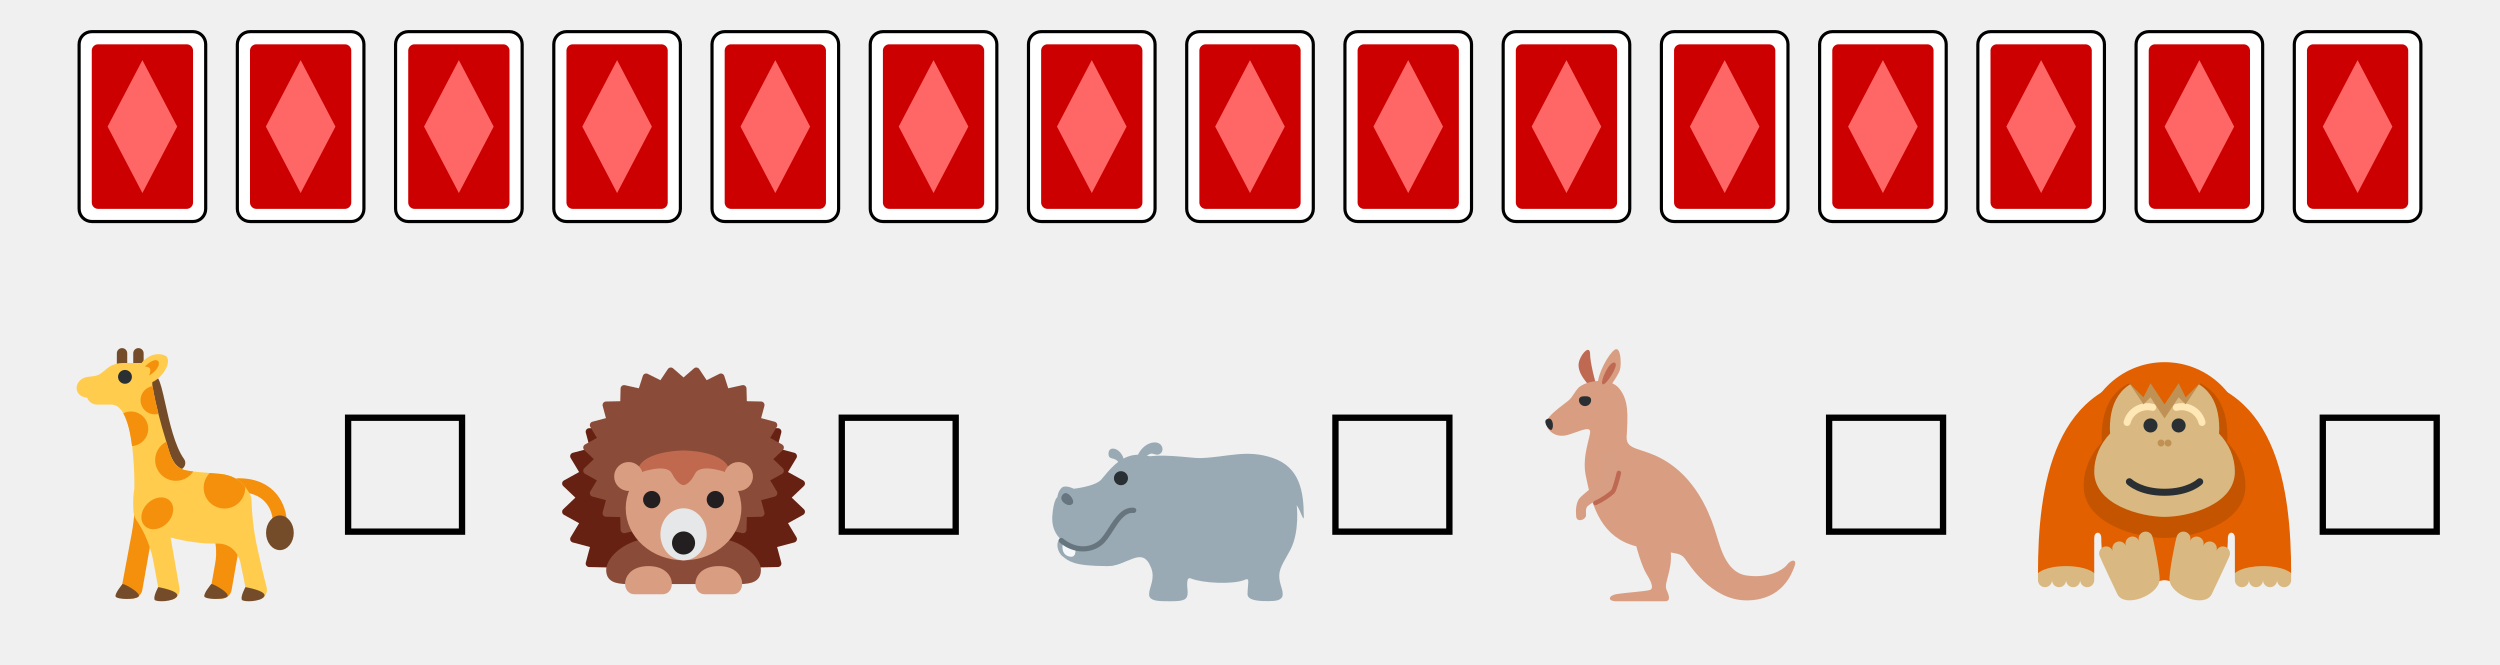
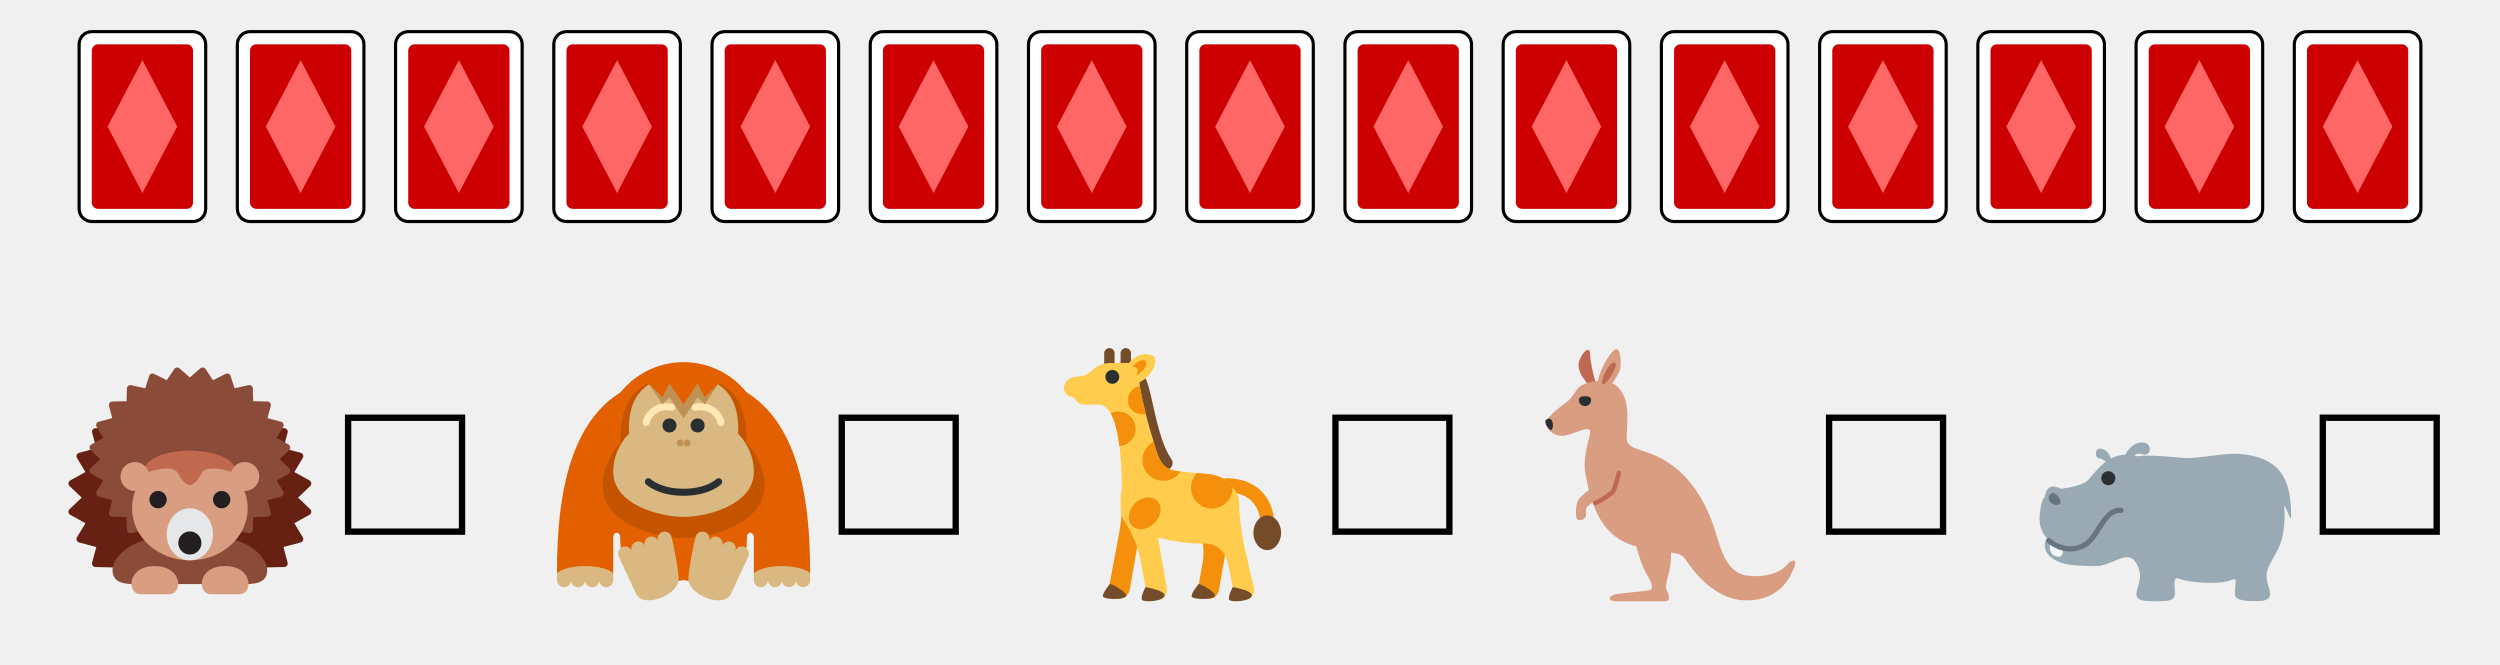
<svg xmlns="http://www.w3.org/2000/svg" width="790.0" height="210" viewBox="0 0 790.0 210">
  <defs>
</defs>
  <g>
    <g transform="translate(25.0, 10)">
      <rect x="0" y="0" width="40" height="60" rx="4" ry="4" fill="white" stroke="black" stroke-width="1" />
      <rect x="4" y="4" width="32" height="52" rx="2" ry="2" fill="#cc0000" stroke="none" />
      <path d="M20.0,9 L31,30.0 L20.0,51 L9,30.0 Z" fill="#ff6666" />
    </g>
    <g transform="translate(75.0, 10)">
      <rect x="0" y="0" width="40" height="60" rx="4" ry="4" fill="white" stroke="black" stroke-width="1" />
      <rect x="4" y="4" width="32" height="52" rx="2" ry="2" fill="#cc0000" stroke="none" />
      <path d="M20.0,9 L31,30.0 L20.0,51 L9,30.0 Z" fill="#ff6666" />
    </g>
    <g transform="translate(125.0, 10)">
      <rect x="0" y="0" width="40" height="60" rx="4" ry="4" fill="white" stroke="black" stroke-width="1" />
      <rect x="4" y="4" width="32" height="52" rx="2" ry="2" fill="#cc0000" stroke="none" />
      <path d="M20.0,9 L31,30.0 L20.0,51 L9,30.0 Z" fill="#ff6666" />
    </g>
    <g transform="translate(175.0, 10)">
      <rect x="0" y="0" width="40" height="60" rx="4" ry="4" fill="white" stroke="black" stroke-width="1" />
      <rect x="4" y="4" width="32" height="52" rx="2" ry="2" fill="#cc0000" stroke="none" />
      <path d="M20.0,9 L31,30.0 L20.0,51 L9,30.0 Z" fill="#ff6666" />
    </g>
    <g transform="translate(225.0, 10)">
      <rect x="0" y="0" width="40" height="60" rx="4" ry="4" fill="white" stroke="black" stroke-width="1" />
      <rect x="4" y="4" width="32" height="52" rx="2" ry="2" fill="#cc0000" stroke="none" />
      <path d="M20.0,9 L31,30.0 L20.0,51 L9,30.0 Z" fill="#ff6666" />
    </g>
    <g transform="translate(275.0, 10)">
      <rect x="0" y="0" width="40" height="60" rx="4" ry="4" fill="white" stroke="black" stroke-width="1" />
      <rect x="4" y="4" width="32" height="52" rx="2" ry="2" fill="#cc0000" stroke="none" />
      <path d="M20.0,9 L31,30.0 L20.0,51 L9,30.0 Z" fill="#ff6666" />
    </g>
    <g transform="translate(325.0, 10)">
      <rect x="0" y="0" width="40" height="60" rx="4" ry="4" fill="white" stroke="black" stroke-width="1" />
      <rect x="4" y="4" width="32" height="52" rx="2" ry="2" fill="#cc0000" stroke="none" />
      <path d="M20.0,9 L31,30.0 L20.0,51 L9,30.0 Z" fill="#ff6666" />
    </g>
    <g transform="translate(375.0, 10)">
      <rect x="0" y="0" width="40" height="60" rx="4" ry="4" fill="white" stroke="black" stroke-width="1" />
      <rect x="4" y="4" width="32" height="52" rx="2" ry="2" fill="#cc0000" stroke="none" />
      <path d="M20.0,9 L31,30.0 L20.0,51 L9,30.0 Z" fill="#ff6666" />
    </g>
    <g transform="translate(425.0, 10)">
      <rect x="0" y="0" width="40" height="60" rx="4" ry="4" fill="white" stroke="black" stroke-width="1" />
      <rect x="4" y="4" width="32" height="52" rx="2" ry="2" fill="#cc0000" stroke="none" />
      <path d="M20.0,9 L31,30.0 L20.0,51 L9,30.0 Z" fill="#ff6666" />
    </g>
    <g transform="translate(475.0, 10)">
      <rect x="0" y="0" width="40" height="60" rx="4" ry="4" fill="white" stroke="black" stroke-width="1" />
      <rect x="4" y="4" width="32" height="52" rx="2" ry="2" fill="#cc0000" stroke="none" />
      <path d="M20.0,9 L31,30.0 L20.0,51 L9,30.0 Z" fill="#ff6666" />
    </g>
    <g transform="translate(525.0, 10)">
      <rect x="0" y="0" width="40" height="60" rx="4" ry="4" fill="white" stroke="black" stroke-width="1" />
      <rect x="4" y="4" width="32" height="52" rx="2" ry="2" fill="#cc0000" stroke="none" />
      <path d="M20.0,9 L31,30.0 L20.0,51 L9,30.0 Z" fill="#ff6666" />
    </g>
    <g transform="translate(575.0, 10)">
      <rect x="0" y="0" width="40" height="60" rx="4" ry="4" fill="white" stroke="black" stroke-width="1" />
      <rect x="4" y="4" width="32" height="52" rx="2" ry="2" fill="#cc0000" stroke="none" />
      <path d="M20.0,9 L31,30.0 L20.0,51 L9,30.0 Z" fill="#ff6666" />
    </g>
    <g transform="translate(625.0, 10)">
      <rect x="0" y="0" width="40" height="60" rx="4" ry="4" fill="white" stroke="black" stroke-width="1" />
      <rect x="4" y="4" width="32" height="52" rx="2" ry="2" fill="#cc0000" stroke="none" />
      <path d="M20.0,9 L31,30.0 L20.0,51 L9,30.0 Z" fill="#ff6666" />
    </g>
    <g transform="translate(675.0, 10)">
      <rect x="0" y="0" width="40" height="60" rx="4" ry="4" fill="white" stroke="black" stroke-width="1" />
      <rect x="4" y="4" width="32" height="52" rx="2" ry="2" fill="#cc0000" stroke="none" />
      <path d="M20.0,9 L31,30.0 L20.0,51 L9,30.0 Z" fill="#ff6666" />
    </g>
    <g transform="translate(725.0, 10)">
      <rect x="0" y="0" width="40" height="60" rx="4" ry="4" fill="white" stroke="black" stroke-width="1" />
      <rect x="4" y="4" width="32" height="52" rx="2" ry="2" fill="#cc0000" stroke="none" />
      <path d="M20.0,9 L31,30.0 L20.0,51 L9,30.0 Z" fill="#ff6666" />
    </g>
    <g transform="translate(10.0, 100)">
      <g>
        <svg x="10.0" y="10" width="80" height="80" viewBox="0 0 36 36">
-           <path d="M22.217 35.615h-.002c-.804-.142-1.34-.908-1.198-1.712l.59-3.344s.68-3.165-1.076-5.449c1.259-1.171 5.024.085 5.024.085l-1.626 9.221c-.142.804-.908 1.34-1.712 1.199zm-12.692-.021h-.002c-.804-.142-1.34-.908-1.198-1.712l1.312-7.025s.503-2.419.503-4.439c1.142-.439 2.723 2.757 2.723 2.757l-1.626 9.221c-.143.803-.909 1.339-1.712 1.198zm21.277-9.823c-.537 0-.977-.431-.985-.969-.012-.723-.304-4.326-4.925-4.326-.545 0-.985-.441-.985-.985s.441-.985.985-.985c5.363 0 6.858 3.938 6.896 6.264.009.545-.425.993-.969 1.002l-.017-.001z" fill="#F4900C" />
-           <g fill="#754C29">
-             <path d="M15.226 17.252l-3.46-11.98 1.687-1.02c.369.61.628 1.722 1.054 3.633.569 2.558 1.349 6.06 2.657 7.876.318.442.218 1.058-.224 1.376-.175.126-1.714.115-1.714.115zM7.615 2.71V.739c0-.408.331-.739.739-.739s.739.331.739.739V2.71H7.615zm2.332 0V.739c0-.408.331-.739.739-.739s.739.331.739.739V2.71H9.947z" />
-             <ellipse cx="30.802" cy="26.263" rx="1.971" ry="2.464" />
-           </g>
-           <path fill="#FFCC4D" d="M28.935 34.094s-.647-2.515-.998-4.154c-.332-1.549-1.025-3.981-1.171-8.225-.01-.145-.039-.512-.138-.779-.122-.33-.567-.933-.766-1.203-.777-1.052-2.012-1.691-3.526-1.847-1.283-.132-2.573-.185-3.854-.339-.59-.071-1.1-.156-1.422-.272-1.636-.589-1.962-2.502-2.414-3.965-.8-2.59-1.508-5.225-1.961-7.9l-.036.009.036-.009-.027-.165V4.84c1.567-.714 2.79-2.888 1.971-3.706-1.416-.708-2.827.11-3.513.992-.02-.001-.039-.006-.059-.006H8.459c-.655 0-1.304.16-1.872.51-.584.359-.986.907-1.633 1.19-.786.344-1.721.093-2.417.64-1.189.933-.625 2.525.854 2.578.201.577.745.993 1.39.993h2.106c.055.011.108.021.173.029.604.071 1.088.525 1.477 1.215 1.047 1.856 1.244 4.244 1.415 6.324.119 1.448.177 2.906.158 4.36-.293 1.566-.12 3.377-.12 3.377.044.419.186.777.394 1.095l-.01.011c1.99 2.81 2.449 5.97 2.449 5.97l.784 4.193c.142.804.908 1.341 1.713 1.199.804-.142 1.341-.908 1.199-1.712l-1.262-7.159c1.977.534 4.609.932 6.449.852 0 .006-.003.014-.002.02 2.371-.146 3.26 1.73 3.454 2.576.194.846.868 4.228.868 4.228.142.804.909 1.341 1.712 1.199.802-.143 1.339-.91 1.197-1.714z" />
-           <path fill="#F4900C" d="M11.975 22.1c-.985.985-1.16 2.408-.391 3.178.77.77 2.193.595 3.178-.391s1.16-2.408.391-3.178c-.77-.77-2.193-.595-3.178.391zm1.088-6.185c0 1.633 1.324 2.956 2.956 2.956 1.029 0 1.933-.526 2.462-1.323-.59-.071-1.1-.156-1.422-.272-1.564-.563-1.872-2.237-2.253-3.441-.057-.179-.108-.349-.162-.523-.935.496-1.581 1.469-1.581 2.603zm-.986-4.434c0-1.361-1.103-2.464-2.464-2.464-.388 0-.75.098-1.077.257.635 1.126 1.015 2.885 1.242 4.653 1.282-.086 2.299-1.142 2.299-2.446zm-1.093-4.079c0 1.118.906 2.023 2.023 2.023.182 0 .355-.032.523-.077-.449-1.787-.709-3.122-.847-3.937-.961.156-1.699.985-1.699 1.991zm8.977 12.456c0 1.633 1.324 2.956 2.956 2.956 1.633 0 2.956-1.324 2.956-2.956 0-.043-.011-.082-.013-.124-.777-1.052-2.012-1.691-3.526-1.847-.457-.047-.972-.088-1.499-.128-.538.536-.874 1.277-.874 2.099zM11.598 2.613c.505-.483 1.317-1.089 1.778-.856.461.233.258 1.273-1.166 2.151.113-.439.551-1.215-.612-1.295z" />
-           <circle fill="#292F33" cx="8.772" cy="4.09" r=".985" />
-           <path d="M21.047 33.545s-1.142 1.351-.985 1.781 2.741.491 3.249.022-1.951-1.842-2.264-1.803zm-12.623 0s-1.142 1.351-.985 1.781c.156.43 2.741.491 3.249.022s-1.951-1.842-2.264-1.803zm4.547 2.22c.136.391 2.766.329 3.205-.461.439-.79-2.678-1.317-2.678-1.317s-.703 1.273-.527 1.778zm12.404 0c.136.391 2.766.329 3.205-.461.439-.79-2.678-1.317-2.678-1.317s-.703 1.273-.527 1.778z" fill="#754C29" />
-         </svg>
-         <rect x="100.0" y="32.0" width="36.0" height="36.0" fill="none" stroke="black" stroke-width="2" />
-       </g>
-     </g>
-     <g transform="translate(166.0, 100)">
-       <g>
-         <svg x="10.0" y="10" width="80" height="80" viewBox="0 0 36 36">
          <path fill="#6D6E71" d="M28.688 20.312C28.688 26.217 23.904 31 18 31c-5.903 0-10.688-4.783-10.688-10.688 0-5.903 4.786-10.689 10.688-10.689 5.904.001 10.688 4.786 10.688 10.689z" />
          <path fill="#662113" d="M26 33.5H10c-1.665 0-2.479-1.339-2.763-2.31l-2.664-.056c-.153-.003-.297-.077-.389-.2-.092-.122-.123-.281-.083-.43l.594-2.216-2.446-.651c-.152-.041-.276-.15-.335-.296s-.046-.311.035-.445l1.199-1.993-2.156-1.192c-.139-.077-.233-.216-.254-.374-.02-.157.036-.315.151-.426l1.729-1.647-1.729-1.646c-.115-.11-.171-.268-.151-.426.021-.158.115-.297.254-.374l2.156-1.194-1.2-1.994c-.081-.135-.094-.3-.035-.445.059-.146.183-.255.335-.296l2.446-.65-.594-2.218c-.04-.148-.009-.307.083-.43s.236-.196.39-.2l2.575-.053.058-2.302c.004-.149.074-.289.192-.381.118-.092.271-.127.416-.094l2.521.561.717-2.234c.045-.139.148-.251.282-.308.136-.056.288-.051.417.014l2.284 1.139 1.341-2.009c.08-.119.208-.199.35-.218.145-.019.287.024.394.119L18 7.258l1.88-1.636c.109-.094.251-.137.395-.118.143.019.269.099.35.218l1.34 2.009 2.286-1.139c.13-.065.283-.069.417-.014.135.057.237.169.282.308l.716 2.234 2.521-.561c.146-.032.298.002.416.094s.188.232.192.381l.058 2.302 2.574.053c.153.003.297.077.389.2.093.123.123.282.083.43l-.595 2.217 2.449.65c.152.04.276.15.336.296.059.146.046.311-.035.445l-1.201 1.994 2.155 1.194c.14.077.233.216.254.374s-.036.316-.151.426l-1.729 1.646 1.729 1.647c.115.11.172.269.151.426-.021.158-.114.297-.254.374L32.854 24.9l1.2 1.993c.081.135.094.3.035.445-.06.146-.184.255-.335.296l-2.45.651.595 2.216c.04.148.01.307-.082.43-.093.123-.236.197-.39.2l-2.663.056c-.285.974-1.099 2.313-2.764 2.313z" />
          <path fill="#8A4B38" d="M16.188 28.824c-.022 0-.044-.001-.066-.004-.143-.019-.27-.099-.35-.219l-1.058-1.585-1.805.899c-.131.064-.283.07-.418.014-.134-.057-.237-.169-.282-.309l-.564-1.757-1.99.442c-.148.031-.299-.003-.417-.095s-.188-.231-.192-.381l-.045-1.804-2.029-.043c-.153-.003-.297-.077-.389-.2-.092-.122-.123-.281-.083-.43l.464-1.732-1.92-.51c-.152-.041-.276-.15-.335-.296s-.046-.311.035-.445l.937-1.557-1.688-.934c-.14-.077-.234-.216-.254-.374-.02-.158.036-.316.151-.426l1.352-1.289-1.352-1.287c-.115-.11-.171-.268-.151-.426.021-.158.115-.297.254-.374l1.689-.935-.937-1.558c-.081-.135-.094-.3-.035-.445.059-.146.183-.255.335-.296l1.922-.511-.466-1.732c-.04-.148-.009-.307.083-.43s.236-.196.39-.2l2.029-.042.045-1.805c.004-.149.074-.289.192-.381.117-.092.27-.127.416-.094l1.99.442.564-1.756c.045-.139.148-.251.282-.308.136-.055.287-.051.418.014l1.805.899 1.058-1.584c.08-.119.207-.199.35-.218.144-.021.287.024.395.119L18 4.172l1.484-1.291c.109-.095.253-.138.395-.119.143.019.269.099.35.218l1.057 1.583 1.807-.9c.13-.064.283-.069.417-.013.135.057.237.169.282.308l.562 1.756 1.991-.442c.146-.033.3.002.416.094.118.092.188.232.192.382l.045 1.804 2.028.042c.153.003.297.077.389.2.093.123.123.282.083.43l-.465 1.734 1.924.511c.152.041.276.15.336.296.059.146.046.311-.035.445l-.938 1.558 1.689.935c.14.077.233.216.254.374.021.158-.036.316-.151.426l-1.353 1.287 1.353 1.289c.115.11.172.268.151.426-.021.158-.115.296-.254.374l-1.688.934.938 1.557c.081.135.094.3.035.445-.06.145-.184.255-.335.296l-1.925.512.465 1.732c.04.148.01.307-.082.43-.093.123-.236.197-.39.2l-2.028.043-.045 1.804c-.004.149-.074.289-.192.381-.117.092-.271.126-.416.095l-1.991-.442-.562 1.757c-.045.139-.147.252-.282.309-.134.058-.284.053-.417-.014l-1.806-.899-1.058 1.585c-.08.12-.207.199-.35.219-.142.018-.286-.024-.395-.119L18 27.407l-1.483 1.294c-.092.08-.209.123-.329.123z" />
          <path fill="#8A4B38" d="M13.5 27.052h9c3.521 0 6.5 2.575 6.5 4.5 0 1.65-1.35 2-3 2H10c-1.65 0-3-.35-3-2 0-1.925 2.99-4.5 6.5-4.5z" />
          <path fill="#D99E82" d="M26.222 22.779c0 4.088-3.68 7.398-8.222 7.398s-8.222-3.31-8.222-7.398c0-4.087 3.68-7.4 8.222-7.4s8.222 3.313 8.222 7.4z" />
          <path fill="#E6E7E8" d="M21.289 26.479c0 2.043-1.473 3.699-3.289 3.699s-3.289-1.656-3.289-3.699S16.183 22.78 18 22.78s3.289 1.655 3.289 3.699z" />
          <path fill="#231F20" d="M19.645 27.711c0 .908-.736 1.645-1.645 1.645s-1.645-.736-1.645-1.645c0-.908.736-1.642 1.645-1.642s1.645.734 1.645 1.642zm-4.934-6.166c0 .682-.552 1.234-1.233 1.234s-1.233-.553-1.233-1.234c0-.68.552-1.232 1.233-1.232.681-.001 1.233.552 1.233 1.232zm9.044 0c0 .682-.552 1.234-1.232 1.234-.682 0-1.233-.553-1.233-1.234 0-.68.552-1.232 1.233-1.232.68-.001 1.232.552 1.232 1.232z" />
          <path fill="#C1694F" d="M11.422 17.846s4.111-1.644 4.933 0C17.178 19.49 18 19.49 18 19.49v-4.934c0 .001-6.578.001-6.578 3.29zm13.155 0s-4.11-1.644-4.933 0C18.822 19.49 18 19.49 18 19.49v-4.934c0 .001 6.577.001 6.577 3.29z" />
          <path fill="#D99E82" d="M12.245 18.256c0 1.136-.92 2.056-2.055 2.056-1.136 0-2.056-.92-2.056-2.056 0-1.135.92-2.055 2.056-2.055 1.135 0 2.055.92 2.055 2.055zm15.621 0c0 1.136-.92 2.056-2.056 2.056-1.135 0-2.056-.92-2.056-2.056 0-1.135.921-2.055 2.056-2.055 1.136 0 2.056.92 2.056 2.055zM11 35c-2 0-2-4 2-4s4.062 4 2 4h-4zm10 0c-2 0-2-4 2-4s4.062 4 2 4h-4z" />
        </svg>
        <rect x="100.0" y="32.0" width="36.0" height="36.0" fill="none" stroke="black" stroke-width="2" />
      </g>
    </g>
+     <g transform="translate(166.0, 100)">
+       <g>
+         <svg x="10.0" y="10" width="80" height="80" viewBox="0 0 36 36">
+           <path fill="#E26000" d="M36 32c0-12-2-28-18-28S0 20 0 32h8v-5c0-1 1-1 1 0 0 7 4 6 4 6l2 2 1-1c0-.552 1.448-1 2-1s2 .448 2 1l1 1 2-2s4 1 4-6c0-1 1-1 1 0v5h8z" />
+           <circle fill="#E26000" cx="18" cy="13.5" r="11.5" />
+           <path fill="#D9B981" d="M32 31c-3 0-4 1-4 1v1c0 .552.448 1 1 1s1-.448 1-1c0 .552.448 1 1 1s1-.448 1-1c0 .552.448 1 1 1s1-.448 1-1c0 .552.448 1 1 1s1-.448 1-1v-1s-1-1-4-1zM4 31c-3 0-4 1-4 1v1c0 .552.448 1 1 1s1-.448 1-1c0 .552.448 1 1 1s1-.448 1-1c0 .552.448 1 1 1s1-.448 1-1c0 .552.448 1 1 1s1-.448 1-1v-1s-1-1-4-1z" />
+           <path fill="#C45400" d="M6.5 19.607C6.5 25.051 14.167 27 18 27s11.5-1.949 11.5-7.393c0-2.366-.974-4.536-2.595-6.235.023-.244.04-.491.04-.747C26.944 7.862 24.9 4 18 4s-8.944 3.862-8.944 8.625c0 .256.017.503.04.747C7.474 15.071 6.5 17.241 6.5 19.607z" />
+           <path fill="#D9B981" d="M8 17.571C8 22.305 14.667 24 18 24s10-1.695 10-6.429c0-2.057-.847-3.944-2.257-5.422.02-.212.035-.427.035-.65C25.778 7.358 24 4 18 4s-7.778 3.358-7.778 7.5c0 .223.015.438.035.65C8.847 13.627 8 15.514 8 17.571z" />
+           <circle fill="#292F33" cx="16" cy="11" r="1" />
+           <circle fill="#292F33" cx="20" cy="11" r="1" />
+           <path fill="#FFE8B6" d="M12.67 11.073c-.042 0-.084-.005-.127-.016-.267-.07-.427-.343-.357-.61.488-1.867 2.405-2.988 4.271-2.503.267.07.427.343.357.61-.07.267-.343.424-.61.357-1.332-.347-2.702.455-3.05 1.788-.059.225-.262.374-.484.374zm10.66 0c-.223 0-.425-.149-.483-.374-.169-.646-.579-1.188-1.155-1.525-.576-.339-1.249-.432-1.896-.262-.269.069-.54-.091-.609-.357-.07-.268.09-.541.357-.61.901-.236 1.846-.106 2.653.367.807.473 1.381 1.231 1.616 2.136.07.267-.09.54-.357.61-.042.009-.085.015-.126.015z" />
+           <path fill="#C09154" d="M13 5l2 3 1-1 2 3 2-3 1 1 2-3s-2-1-5-1-5 1-5 1z" />
+           <path fill="#E26000" d="M13 5l2 2 1-2 2 3 2-3 1 2 2-2s-2-2-5-2-5 2-5 2z" />
+           <circle fill="#C09154" cx="17.5" cy="13.5" r=".5" />
+           <circle fill="#C09154" cx="18.5" cy="13.5" r=".5" />
+           <path fill="#292F33" d="M18 21c-3.665 0-5.286-1.579-5.354-1.646-.195-.195-.195-.512 0-.707.195-.194.51-.195.705-.002C13.365 18.658 14.783 20 18 20c3.218 0 4.635-1.342 4.648-1.356.197-.191.514-.189.706.006.193.195.193.509-.001.703C23.286 19.421 21.665 21 18 21z" />
+           <path fill="#D9B981" d="M17.295 33c-.235 2.224-5 4-6 2-.247-.494-2.341-4.936-2.535-5.453-.194-.517.068-1.094.586-1.287s1.094.068 1.287.586c-.194-.517.068-1.094.586-1.287.517-.194 1.094.068 1.287.586-.194-.517.068-1.094.586-1.287.517-.194 1.094.068 1.287.586-.194-.517.068-1.094.586-1.287s1.094.068 1.287.586c.193.514 1.148 5.263 1.043 6.257zm1.41 0c.235 2.224 5 4 6 2 .247-.494 2.341-4.936 2.535-5.453.194-.517-.068-1.094-.586-1.287s-1.094.068-1.287.586c.194-.517-.068-1.094-.586-1.287-.517-.194-1.094.068-1.287.586.194-.517-.068-1.094-.586-1.287-.517-.194-1.094.068-1.287.586.194-.517-.068-1.094-.586-1.287s-1.094.068-1.287.586c-.193.514-1.148 5.263-1.043 6.257z" />
+         </svg>
+         <rect x="100.0" y="32.0" width="36.0" height="36.0" fill="none" stroke="black" stroke-width="2" />
+       </g>
+     </g>
    <g transform="translate(322.0, 100)">
      <g>
        <svg x="10.0" y="10" width="80" height="80" viewBox="0 0 36 36">
-           <path fill="#99AAB5" d="M13 15.689c1.945-.886 7.032-.006 8.304-.048 3.861-.127 6.58-1.305 10.332 0C35.388 16.946 36 20.327 36 24c0 .816-.465-.9-1.008-1.662 0 0 .451 3.643-.854 6.253-.664 1.328-1.631 2.557-1.631 3.753-.001 1.197.493 1.78.493 2.656 0 .892-1 .98-2 .98-.926 0-3 .02-3-.98 0-1.423.385-2.394-.312-2.083-1.729.771-6.146.5-7.771-.167-.766-.314-.43 1.598-.428 1.932C19.499 35.795 19 36 17 36c-1.741 0-3-.012-3-1s.919-2.179.281-3.781C13 28 11 31 7.999 31 5.031 31 13 15.689 13 15.689z" />
-           <path fill="#9AAAB4" d="M3.29 20s3.045-.326 3.915-1.305c.87-.979 2.556-3.535 5.275-3.535s3.045 1.577 4.024 2.066c.978.49 2.91 3.653 1.496 5.774s-6 8-10 8c-4.84 0-5.485-.764-6.281-1.375-.792-.607-1.051-2.042-.344-2.531 0 0-1.312-1-1.131-3.287.185-2.331.707-2.61.707-2.61s.109-.924.653-1.359C2.148 19.402 3.29 20 3.29 20z" />
-           <path fill="#F5F8FA" d="M2.691 29.65c.629.132.992-.253.777-1.4-.657.047-1.663-.816-1.663-.816-.327 1.268.012 2.032.886 2.216z" />
-           <path fill="#67757F" d="M4.601 28.918c-1.148 0-2.333-.432-3.327-1.279-.157-.135-.176-.371-.042-.528.135-.157.372-.177.529-.042 1.306 1.115 3.371 1.657 5.039.354.497-.388.958-1.104 1.446-1.861.912-1.416 1.945-3.033 3.602-2.862.207.02.357.203.337.409-.02.205-.205.353-.409.337-1.212-.127-2.066 1.226-2.9 2.522-.523.812-1.017 1.58-1.614 2.047-.774.604-1.705.903-2.661.903z" />
-           <path fill="#66757F" d="M1.813 20.74c.611-.543 1.694.891 1.318 1.374-.535.687-2.308-.494-1.318-1.374z" />
-           <circle fill="#292F33" cx="10" cy="18.5" r="1" />
-           <path fill="#9AAAB4" d="M8.238 14.889c.095-1.09 1.794-.653 2.175.979s-.42 1.168-.653.598c-.489-1.197-1.631-.327-1.522-1.577zm4.062.598c.258-.84 1.142-1.958 2.338-2.066 1.196-.109 1.523.979 1.088 1.468-.435.489-.979.163-1.305.109s-1.088.489-1.414.979c-.326.489-.924.217-.707-.49z" />
+           <path d="M22.217 35.615h-.002c-.804-.142-1.34-.908-1.198-1.712l.59-3.344s.68-3.165-1.076-5.449c1.259-1.171 5.024.085 5.024.085l-1.626 9.221c-.142.804-.908 1.34-1.712 1.199zm-12.692-.021h-.002c-.804-.142-1.34-.908-1.198-1.712l1.312-7.025s.503-2.419.503-4.439c1.142-.439 2.723 2.757 2.723 2.757l-1.626 9.221c-.143.803-.909 1.339-1.712 1.198zm21.277-9.823c-.537 0-.977-.431-.985-.969-.012-.723-.304-4.326-4.925-4.326-.545 0-.985-.441-.985-.985s.441-.985.985-.985c5.363 0 6.858 3.938 6.896 6.264.009.545-.425.993-.969 1.002l-.017-.001z" fill="#F4900C" />
+           <g fill="#754C29">
+             <path d="M15.226 17.252l-3.46-11.98 1.687-1.02c.369.61.628 1.722 1.054 3.633.569 2.558 1.349 6.06 2.657 7.876.318.442.218 1.058-.224 1.376-.175.126-1.714.115-1.714.115zM7.615 2.71V.739c0-.408.331-.739.739-.739s.739.331.739.739V2.71H7.615zm2.332 0V.739c0-.408.331-.739.739-.739s.739.331.739.739V2.71H9.947z" />
+             <ellipse cx="30.802" cy="26.263" rx="1.971" ry="2.464" />
+           </g>
+           <path fill="#FFCC4D" d="M28.935 34.094s-.647-2.515-.998-4.154c-.332-1.549-1.025-3.981-1.171-8.225-.01-.145-.039-.512-.138-.779-.122-.33-.567-.933-.766-1.203-.777-1.052-2.012-1.691-3.526-1.847-1.283-.132-2.573-.185-3.854-.339-.59-.071-1.1-.156-1.422-.272-1.636-.589-1.962-2.502-2.414-3.965-.8-2.59-1.508-5.225-1.961-7.9l-.036.009.036-.009-.027-.165V4.84c1.567-.714 2.79-2.888 1.971-3.706-1.416-.708-2.827.11-3.513.992-.02-.001-.039-.006-.059-.006H8.459c-.655 0-1.304.16-1.872.51-.584.359-.986.907-1.633 1.19-.786.344-1.721.093-2.417.64-1.189.933-.625 2.525.854 2.578.201.577.745.993 1.39.993h2.106c.055.011.108.021.173.029.604.071 1.088.525 1.477 1.215 1.047 1.856 1.244 4.244 1.415 6.324.119 1.448.177 2.906.158 4.36-.293 1.566-.12 3.377-.12 3.377.044.419.186.777.394 1.095l-.01.011c1.99 2.81 2.449 5.97 2.449 5.97l.784 4.193c.142.804.908 1.341 1.713 1.199.804-.142 1.341-.908 1.199-1.712l-1.262-7.159c1.977.534 4.609.932 6.449.852 0 .006-.003.014-.002.02 2.371-.146 3.26 1.73 3.454 2.576.194.846.868 4.228.868 4.228.142.804.909 1.341 1.712 1.199.802-.143 1.339-.91 1.197-1.714z" />
+           <path fill="#F4900C" d="M11.975 22.1c-.985.985-1.16 2.408-.391 3.178.77.77 2.193.595 3.178-.391s1.16-2.408.391-3.178c-.77-.77-2.193-.595-3.178.391zm1.088-6.185c0 1.633 1.324 2.956 2.956 2.956 1.029 0 1.933-.526 2.462-1.323-.59-.071-1.1-.156-1.422-.272-1.564-.563-1.872-2.237-2.253-3.441-.057-.179-.108-.349-.162-.523-.935.496-1.581 1.469-1.581 2.603zm-.986-4.434c0-1.361-1.103-2.464-2.464-2.464-.388 0-.75.098-1.077.257.635 1.126 1.015 2.885 1.242 4.653 1.282-.086 2.299-1.142 2.299-2.446zm-1.093-4.079c0 1.118.906 2.023 2.023 2.023.182 0 .355-.032.523-.077-.449-1.787-.709-3.122-.847-3.937-.961.156-1.699.985-1.699 1.991zm8.977 12.456c0 1.633 1.324 2.956 2.956 2.956 1.633 0 2.956-1.324 2.956-2.956 0-.043-.011-.082-.013-.124-.777-1.052-2.012-1.691-3.526-1.847-.457-.047-.972-.088-1.499-.128-.538.536-.874 1.277-.874 2.099zM11.598 2.613c.505-.483 1.317-1.089 1.778-.856.461.233.258 1.273-1.166 2.151.113-.439.551-1.215-.612-1.295z" />
+           <circle fill="#292F33" cx="8.772" cy="4.09" r=".985" />
+           <path d="M21.047 33.545s-1.142 1.351-.985 1.781 2.741.491 3.249.022-1.951-1.842-2.264-1.803zm-12.623 0s-1.142 1.351-.985 1.781c.156.43 2.741.491 3.249.022s-1.951-1.842-2.264-1.803zm4.547 2.22c.136.391 2.766.329 3.205-.461.439-.79-2.678-1.317-2.678-1.317s-.703 1.273-.527 1.778zm12.404 0c.136.391 2.766.329 3.205-.461.439-.79-2.678-1.317-2.678-1.317s-.703 1.273-.527 1.778z" fill="#754C29" />
        </svg>
        <rect x="100.0" y="32.0" width="36.0" height="36.0" fill="none" stroke="black" stroke-width="2" />
      </g>
    </g>
    <g transform="translate(478.0, 100)">
      <g>
        <svg x="10.0" y="10" width="80" height="80" viewBox="0 0 36 36">
          <path fill="#BF6952" d="M6.513.886c0 .984.649 3.926 1.153 5.047s-.505.35-1.442-.771-1.657-2.244-1.225-3.435S6.513-.446 6.513.886z" />
          <path fill="#D99E82" d="M.314 10.699c-.004.961 1.22 2.097 2.883 1.682 1.333-.332 3.234-1.359 3.316-.561.082.798-1.179 3.471-.629 6.276.93 4.74 2.379 8.873 7.201 10.095 0 0 .723 2.775 1.479 3.986.694 1.111 1.029 2.022.45 2.215-.579.193-3.472.386-4.694.579C9.099 35.164 8.906 36 10.256 36H17.2c.707 0 .643-.643.193-1.607s.805-2.643.598-5.332c.414.14 1.395.067 1.974.838.579.772 3.729 5.976 8.809 5.976s6.43-3.826 6.815-4.855c.386-1.029-.45-1.029-1.093-.193s-2.761 1.931-5.722 1.508c-3.151-.45-3.822-4.465-4.658-6.909-.836-2.443-2.74-6.968-7.044-9.487-3.177-1.859-5.483-1.31-5.363-3.356.178-3.033.325-5.21-1.099-6.892-1.15-1.357-3.851-1.264-5.418-.319-.697.42-1.117 1.595-1.778 2.103C1.428 8.998.317 9.848.314 10.699z" />
          <path fill="#D79E84" d="M6.042 22.625c-.259.531-.006 1.019-.158 1.355-.225.497-1.254.804-1.35-.032-.097-.836-.021-1.948.45-2.572.322-.427 3.279-2.797 3.408-2.893.129-.096-.354-2.893-.354-2.893s.096-1.125 1.447-.868c1.35.257 1.318 1.415 1.318 2.636s.225 2.443-.386 2.733-4.117 2.003-4.375 2.534z" />
          <path fill="#292F33" d="M6.657 7.405c0 .465-.387.841-.865.841s-.865-.377-.865-.841.387-.561.865-.561.865.096.865.561z" />
          <path fill="#D99E82" d="M9.973.255c.912-.665 1.009 1.963.793 2.804S8.891 6.073 8.891 6.073s-1.297.631-1.297-.911S9.108.886 9.973.255z" />
          <path fill="#BF6952" d="M10.062 2.09c.58.346-1.307 3.303-1.766 3.055-.459-.247.988-3.519 1.766-3.055z" />
          <path fill="#292F33" d="M.314 10.139c.869-.528 1.081.911.793 1.402-.289.49-1.37-1.052-.793-1.402z" />
          <path fill="#BF6952" d="M7.274 22.34c-.125 0-.244-.073-.297-.195-.071-.164.004-.354.168-.426 1.066-.464 1.99-1.182 2.367-1.533.15-.182.523-1.447.777-2.511.042-.174.219-.278.39-.24.174.042.281.216.24.39-.223.931-.645 2.536-.966 2.835-.546.508-1.546 1.216-2.55 1.652-.042.019-.086.028-.129.028z" />
        </svg>
        <rect x="100.0" y="32.0" width="36.0" height="36.0" fill="none" stroke="black" stroke-width="2" />
      </g>
    </g>
    <g transform="translate(634.0, 100)">
      <g>
        <svg x="10.0" y="10" width="80" height="80" viewBox="0 0 36 36">
-           <path fill="#E26000" d="M36 32c0-12-2-28-18-28S0 20 0 32h8v-5c0-1 1-1 1 0 0 7 4 6 4 6l2 2 1-1c0-.552 1.448-1 2-1s2 .448 2 1l1 1 2-2s4 1 4-6c0-1 1-1 1 0v5h8z" />
-           <circle fill="#E26000" cx="18" cy="13.5" r="11.5" />
-           <path fill="#D9B981" d="M32 31c-3 0-4 1-4 1v1c0 .552.448 1 1 1s1-.448 1-1c0 .552.448 1 1 1s1-.448 1-1c0 .552.448 1 1 1s1-.448 1-1c0 .552.448 1 1 1s1-.448 1-1v-1s-1-1-4-1zM4 31c-3 0-4 1-4 1v1c0 .552.448 1 1 1s1-.448 1-1c0 .552.448 1 1 1s1-.448 1-1c0 .552.448 1 1 1s1-.448 1-1c0 .552.448 1 1 1s1-.448 1-1v-1s-1-1-4-1z" />
-           <path fill="#C45400" d="M6.5 19.607C6.5 25.051 14.167 27 18 27s11.5-1.949 11.5-7.393c0-2.366-.974-4.536-2.595-6.235.023-.244.04-.491.04-.747C26.944 7.862 24.9 4 18 4s-8.944 3.862-8.944 8.625c0 .256.017.503.04.747C7.474 15.071 6.5 17.241 6.5 19.607z" />
-           <path fill="#D9B981" d="M8 17.571C8 22.305 14.667 24 18 24s10-1.695 10-6.429c0-2.057-.847-3.944-2.257-5.422.02-.212.035-.427.035-.65C25.778 7.358 24 4 18 4s-7.778 3.358-7.778 7.5c0 .223.015.438.035.65C8.847 13.627 8 15.514 8 17.571z" />
-           <circle fill="#292F33" cx="16" cy="11" r="1" />
-           <circle fill="#292F33" cx="20" cy="11" r="1" />
-           <path fill="#FFE8B6" d="M12.67 11.073c-.042 0-.084-.005-.127-.016-.267-.07-.427-.343-.357-.61.488-1.867 2.405-2.988 4.271-2.503.267.07.427.343.357.61-.07.267-.343.424-.61.357-1.332-.347-2.702.455-3.05 1.788-.059.225-.262.374-.484.374zm10.66 0c-.223 0-.425-.149-.483-.374-.169-.646-.579-1.188-1.155-1.525-.576-.339-1.249-.432-1.896-.262-.269.069-.54-.091-.609-.357-.07-.268.09-.541.357-.61.901-.236 1.846-.106 2.653.367.807.473 1.381 1.231 1.616 2.136.07.267-.09.54-.357.61-.042.009-.085.015-.126.015z" />
-           <path fill="#C09154" d="M13 5l2 3 1-1 2 3 2-3 1 1 2-3s-2-1-5-1-5 1-5 1z" />
-           <path fill="#E26000" d="M13 5l2 2 1-2 2 3 2-3 1 2 2-2s-2-2-5-2-5 2-5 2z" />
-           <circle fill="#C09154" cx="17.5" cy="13.5" r=".5" />
-           <circle fill="#C09154" cx="18.5" cy="13.5" r=".5" />
-           <path fill="#292F33" d="M18 21c-3.665 0-5.286-1.579-5.354-1.646-.195-.195-.195-.512 0-.707.195-.194.51-.195.705-.002C13.365 18.658 14.783 20 18 20c3.218 0 4.635-1.342 4.648-1.356.197-.191.514-.189.706.006.193.195.193.509-.001.703C23.286 19.421 21.665 21 18 21z" />
-           <path fill="#D9B981" d="M17.295 33c-.235 2.224-5 4-6 2-.247-.494-2.341-4.936-2.535-5.453-.194-.517.068-1.094.586-1.287s1.094.068 1.287.586c-.194-.517.068-1.094.586-1.287.517-.194 1.094.068 1.287.586-.194-.517.068-1.094.586-1.287.517-.194 1.094.068 1.287.586-.194-.517.068-1.094.586-1.287s1.094.068 1.287.586c.193.514 1.148 5.263 1.043 6.257zm1.41 0c.235 2.224 5 4 6 2 .247-.494 2.341-4.936 2.535-5.453.194-.517-.068-1.094-.586-1.287s-1.094.068-1.287.586c.194-.517-.068-1.094-.586-1.287-.517-.194-1.094.068-1.287.586.194-.517-.068-1.094-.586-1.287-.517-.194-1.094.068-1.287.586.194-.517-.068-1.094-.586-1.287s-1.094.068-1.287.586c-.193.514-1.148 5.263-1.043 6.257z" />
+           <path fill="#99AAB5" d="M13 15.689c1.945-.886 7.032-.006 8.304-.048 3.861-.127 6.58-1.305 10.332 0C35.388 16.946 36 20.327 36 24c0 .816-.465-.9-1.008-1.662 0 0 .451 3.643-.854 6.253-.664 1.328-1.631 2.557-1.631 3.753-.001 1.197.493 1.78.493 2.656 0 .892-1 .98-2 .98-.926 0-3 .02-3-.98 0-1.423.385-2.394-.312-2.083-1.729.771-6.146.5-7.771-.167-.766-.314-.43 1.598-.428 1.932C19.499 35.795 19 36 17 36c-1.741 0-3-.012-3-1s.919-2.179.281-3.781C13 28 11 31 7.999 31 5.031 31 13 15.689 13 15.689z" />
+           <path fill="#9AAAB4" d="M3.29 20s3.045-.326 3.915-1.305c.87-.979 2.556-3.535 5.275-3.535s3.045 1.577 4.024 2.066c.978.49 2.91 3.653 1.496 5.774s-6 8-10 8c-4.84 0-5.485-.764-6.281-1.375-.792-.607-1.051-2.042-.344-2.531 0 0-1.312-1-1.131-3.287.185-2.331.707-2.61.707-2.61s.109-.924.653-1.359C2.148 19.402 3.29 20 3.29 20z" />
+           <path fill="#F5F8FA" d="M2.691 29.65c.629.132.992-.253.777-1.4-.657.047-1.663-.816-1.663-.816-.327 1.268.012 2.032.886 2.216z" />
+           <path fill="#67757F" d="M4.601 28.918c-1.148 0-2.333-.432-3.327-1.279-.157-.135-.176-.371-.042-.528.135-.157.372-.177.529-.042 1.306 1.115 3.371 1.657 5.039.354.497-.388.958-1.104 1.446-1.861.912-1.416 1.945-3.033 3.602-2.862.207.02.357.203.337.409-.02.205-.205.353-.409.337-1.212-.127-2.066 1.226-2.9 2.522-.523.812-1.017 1.58-1.614 2.047-.774.604-1.705.903-2.661.903z" />
+           <path fill="#66757F" d="M1.813 20.74c.611-.543 1.694.891 1.318 1.374-.535.687-2.308-.494-1.318-1.374z" />
+           <circle fill="#292F33" cx="10" cy="18.5" r="1" />
+           <path fill="#9AAAB4" d="M8.238 14.889c.095-1.09 1.794-.653 2.175.979s-.42 1.168-.653.598c-.489-1.197-1.631-.327-1.522-1.577zm4.062.598c.258-.84 1.142-1.958 2.338-2.066 1.196-.109 1.523.979 1.088 1.468-.435.489-.979.163-1.305.109s-1.088.489-1.414.979c-.326.489-.924.217-.707-.49z" />
        </svg>
        <rect x="100.0" y="32.0" width="36.0" height="36.0" fill="none" stroke="black" stroke-width="2" />
      </g>
    </g>
  </g>
</svg>
